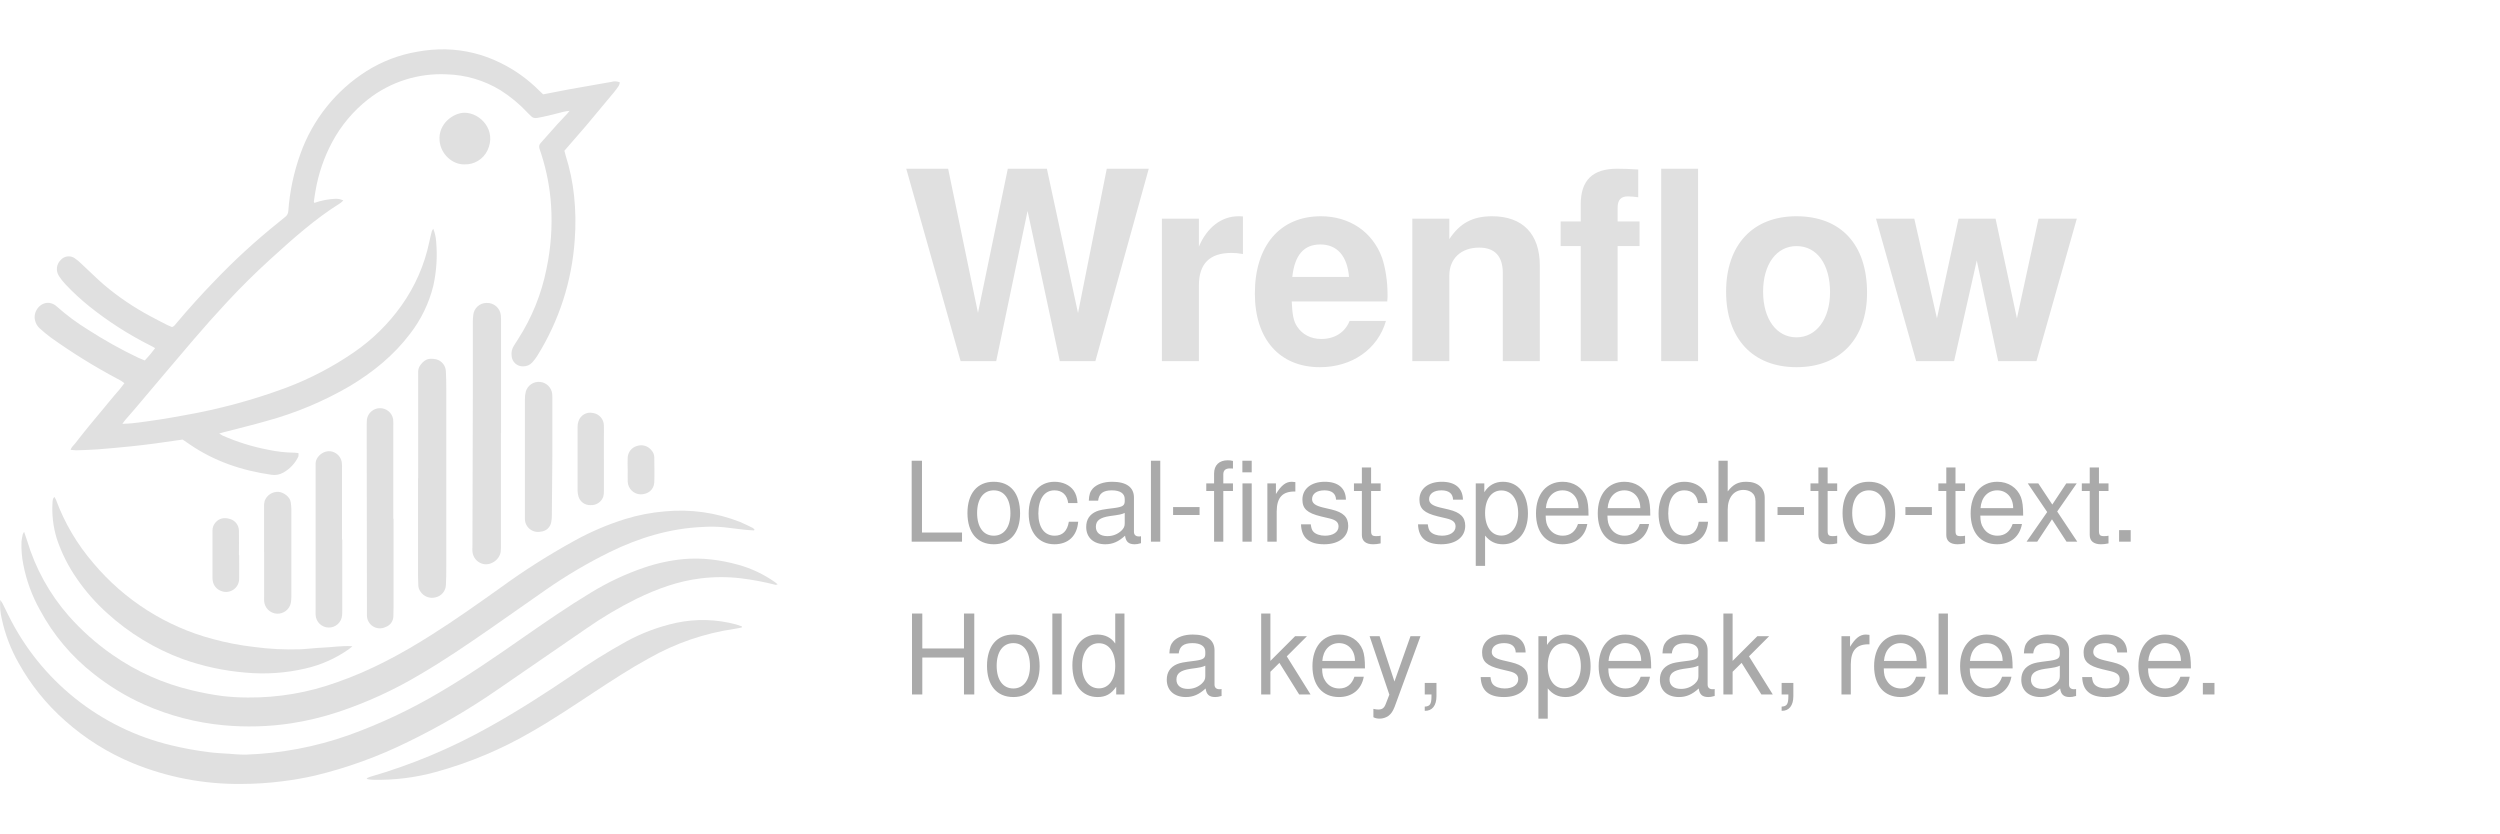
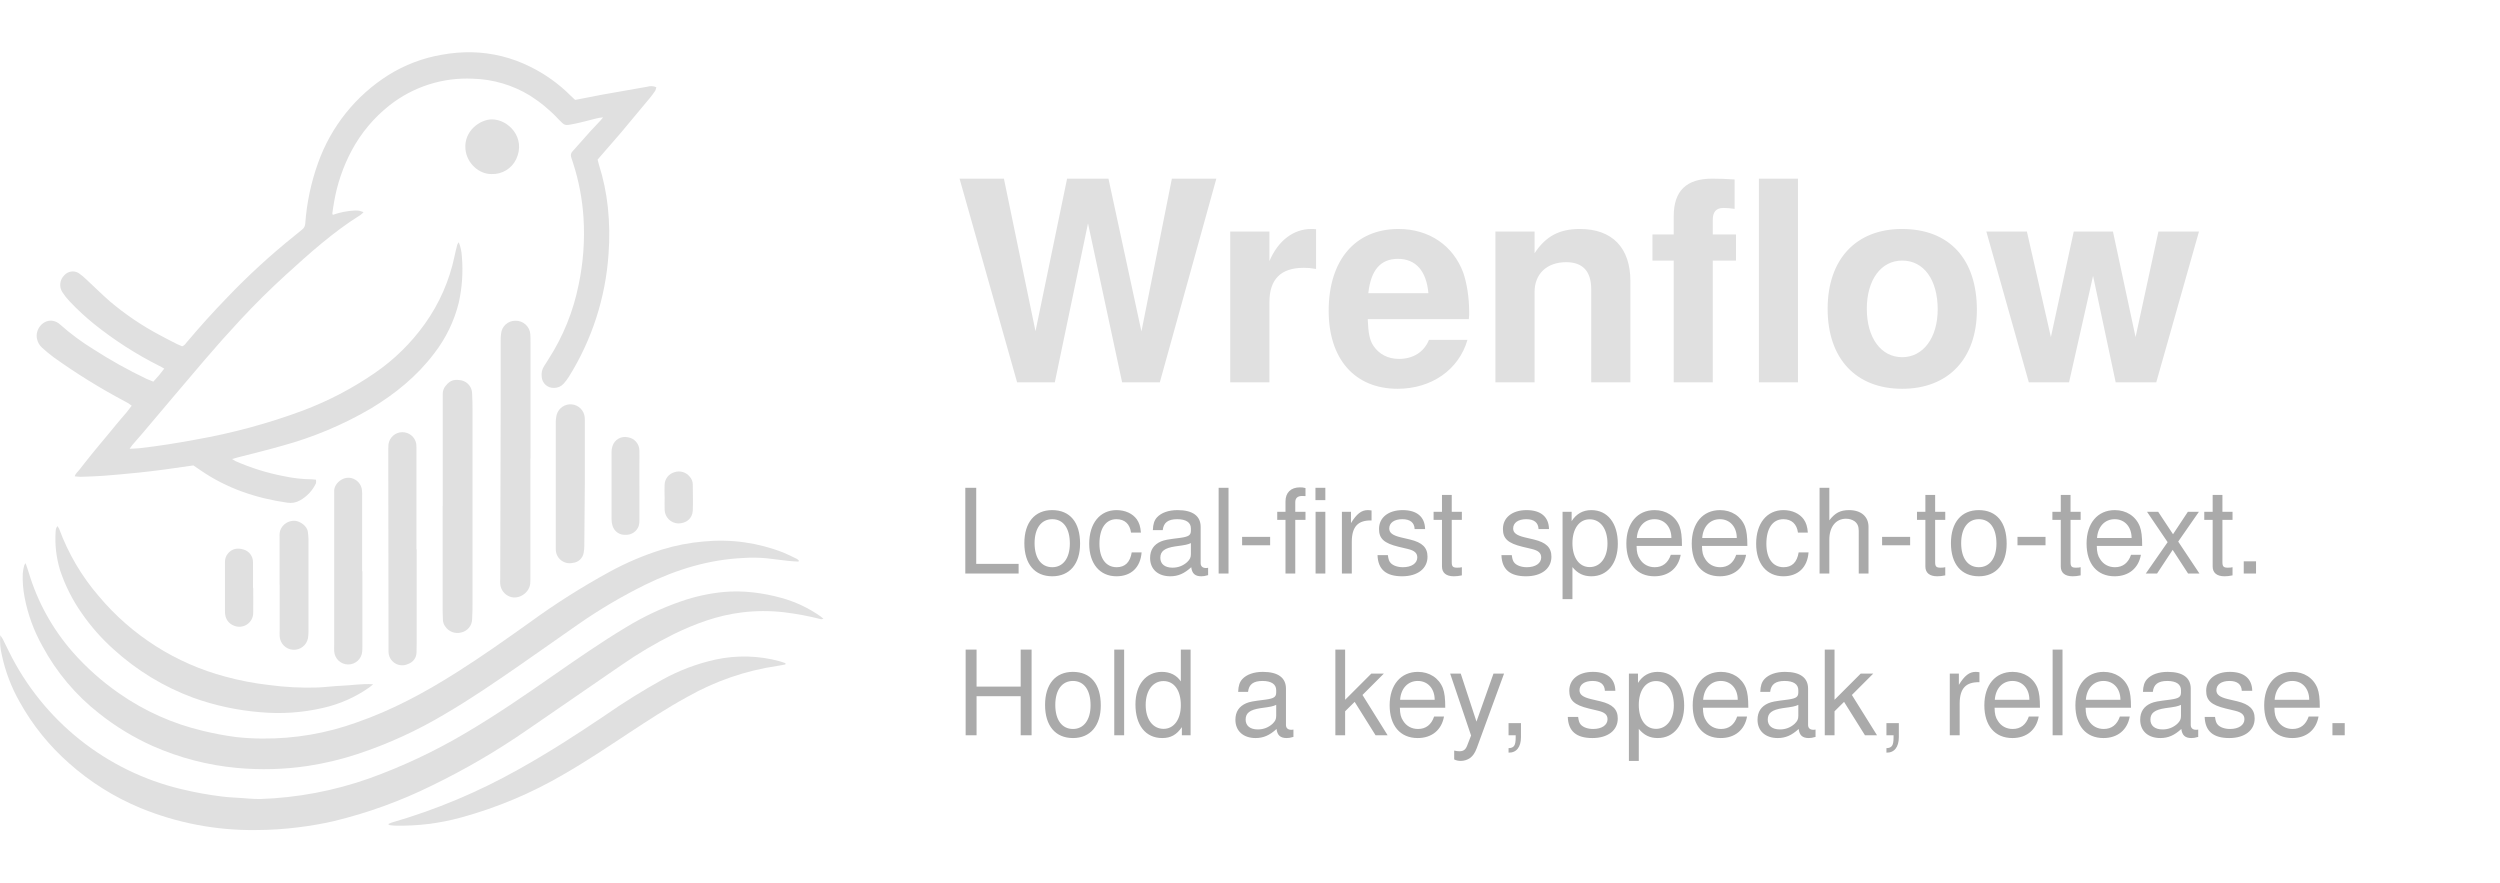
- <svg xmlns="http://www.w3.org/2000/svg" viewBox="0 0 360 120">
+ <svg xmlns="http://www.w3.org/2000/svg" viewBox="0 0 340 120">
  <svg x="0" y="4" width="112" height="112" viewBox="0 0 296.75 280.29">
    <g>
      <path fill="#e0e0e0" d="M46.69,142.88c1.56-.08,2.63-.09,3.67-.21,6.72-.76,13.39-1.83,20-3.06a221,221,0,0,0,38.82-10.51A120.77,120.77,0,0,0,135,115.61a72.67,72.67,0,0,0,18.13-17.8,64.7,64.7,0,0,0,10.64-24.24c.29-1.41.64-2.82,1-4.21a4.37,4.37,0,0,1,.54-.9,15.93,15.93,0,0,1,1.11,5,55.22,55.22,0,0,1-1.1,16.76,49,49,0,0,1-8.88,18.32c-6.19,8.19-14,14.52-22.74,19.8a132.1,132.1,0,0,1-32.24,13.52c-5.25,1.51-10.56,2.78-15.84,4.15l-2,.57a13.87,13.87,0,0,0,1.28.77,80.53,80.53,0,0,0,17.34,5.4,50.31,50.31,0,0,0,10.17,1.14,13.46,13.46,0,0,1,1.44.13,3.48,3.48,0,0,1,0,1.3,13.71,13.71,0,0,1-5.84,6.21,6.91,6.91,0,0,1-4.41.79c-11.27-1.61-21.84-5.14-31.29-11.65-.87-.61-1.75-1.2-2.63-1.79-3.51.5-7,1-10.41,1.48-3.09.41-6.18.79-9.28,1.11q-6.35.65-12.71,1.15c-2.73.2-5.46.27-8.2.36a20.28,20.28,0,0,1-2.14-.17c.33-1.17,1.21-1.72,1.76-2.48s1.21-1.56,1.83-2.34,1.22-1.55,1.84-2.32l1.87-2.3,1.89-2.28,1.9-2.28,1.89-2.28,1.88-2.29L43.68,132c.64-.75,1.31-1.48,1.94-2.25s1.19-1.53,1.84-2.38a11.44,11.44,0,0,0-2.57-1.62A225.45,225.45,0,0,1,19.32,109.9c-1.47-1.07-2.85-2.28-4.21-3.48a5.89,5.89,0,0,1-1.77-3.13c-.75-3.25,1.94-6.86,5.39-6.56a5.16,5.16,0,0,1,3,1.44A85.24,85.24,0,0,0,33.64,107a171.94,171.94,0,0,0,19.08,10.65c.82.37,1.66.69,2.53,1.05a46.55,46.55,0,0,0,3.93-4.7c-.67-.39-1.22-.74-1.81-1A132.81,132.81,0,0,1,34,98a89.24,89.24,0,0,1-9-8.33,21.73,21.73,0,0,1-2.53-3.22,4.83,4.83,0,0,1,.69-6.08,4.07,4.07,0,0,1,5.19-.79,19.94,19.94,0,0,1,2.8,2.32c2.85,2.63,5.59,5.38,8.51,7.92a101.23,101.23,0,0,0,17.72,12c2.12,1.17,4.3,2.25,6.46,3.36.6.3,1.24.54,1.79.78.9-.29,1.27-1,1.75-1.56C72,98.93,76.78,93.61,81.76,88.48a249.87,249.87,0,0,1,24.35-22.34c.89-.71,1.75-1.47,2.65-2.16A2.93,2.93,0,0,0,110,61.66a82,82,0,0,1,4.61-21.77,62,62,0,0,1,25.3-31.64A53.1,53.1,0,0,1,159.32.88,54.37,54.37,0,0,1,170,0,49.31,49.31,0,0,1,191,5.19a54.68,54.68,0,0,1,14.75,10.58c.48.48,1,.93,1.49,1.4,3.26-.63,6.45-1.28,9.65-1.87q8.18-1.48,16.36-2.88a4.63,4.63,0,0,1,3.24.18,4.34,4.34,0,0,1-.37,1.25,29.63,29.63,0,0,1-1.89,2.56c-3.5,4.22-7,8.43-10.52,12.62-2.15,2.55-4.38,5-6.57,7.57l-1.8,2.09c.17.65.29,1.24.47,1.81a77.19,77.19,0,0,1,3.22,15.35,93,93,0,0,1,.25,16.85A95.7,95.7,0,0,1,205,116.91a18.81,18.81,0,0,1-1.92,2.54,4.58,4.58,0,0,1-3.45,1.5,4.26,4.26,0,0,1-4.43-4,5.69,5.69,0,0,1,.89-3.91c.56-.81,1.05-1.67,1.59-2.5a77.35,77.35,0,0,0,10.8-26.66,89.39,89.39,0,0,0,1.78-24.25A80.72,80.72,0,0,0,206.53,40c-.23-.73-.49-1.44-.71-2.17a2,2,0,0,1,.47-2.1c2.13-2.37,4.22-4.79,6.36-7.16,1.22-1.35,2.5-2.65,3.75-4,.25-.26.47-.55.92-1.11a15.65,15.65,0,0,0-2.5.41c-2.57.65-5.13,1.36-7.73,1.89-3.68.76-3.51.78-5.83-1.61a52.34,52.34,0,0,0-10.33-8.56,41.57,41.57,0,0,0-20.52-6.06,45.06,45.06,0,0,0-30,9.56,51.87,51.87,0,0,0-13.68,16.31,61.23,61.23,0,0,0-6.37,18.68c-.25,1.34-.42,2.7-.61,4,0,.13.09.27.18.51a27.71,27.71,0,0,1,8-1.57,8.45,8.45,0,0,1,1.59.11,12.19,12.19,0,0,1,1.48.48,7.86,7.86,0,0,1-1.07,1c-9.86,6.14-18.44,13.88-27,21.66q-8.52,7.77-16.36,16.21-6.51,7-12.75,14.3c-7.52,8.77-14.93,17.63-22.4,26.44-1.23,1.45-2.49,2.87-3.74,4.31C47.45,141.88,47.24,142.18,46.69,142.88Z" />
      <path fill="#e0e0e0" d="M.1,210.05c.47.71.69,1,.85,1.31.75,1.49,1.47,3,2.22,4.49A93.35,93.35,0,0,0,65.4,265.54a128.07,128.07,0,0,0,14.54,2.64c2.48.33,5,.4,7.49.58.76.06,1.52.14,2.27.18,1.37.07,2.74.2,4.1.15A131,131,0,0,0,133,261.68a202.84,202.84,0,0,0,34.56-16.25c11-6.46,21.55-13.69,32-21,8.49-5.89,17-11.79,25.84-17.12a102.09,102.09,0,0,1,20.14-9.5,66,66,0,0,1,15.32-3.33,52.38,52.38,0,0,1,10.47.15,65,65,0,0,1,10.26,2,45.28,45.28,0,0,1,14.13,6.68c.29.2.54.45,1,.81-.44.11-.65.24-.82.19a103.67,103.67,0,0,0-13.42-2.52,64.13,64.13,0,0,0-15.23.07c-8.64,1.06-16.62,4-24.39,7.77A150,150,0,0,0,223.68,221c-11.23,7.68-22.39,15.45-33.62,23.13a258.87,258.87,0,0,1-34.41,20.1,169.81,169.81,0,0,1-35.45,12.85,126.12,126.12,0,0,1-12.55,2.19,122.86,122.86,0,0,1-15.46,1,106,106,0,0,1-41.55-7.93,91.39,91.39,0,0,1-25.76-16.14A83.2,83.2,0,0,1,7.1,234.13,58.93,58.93,0,0,1,.7,217.38,22.37,22.37,0,0,1,.1,210.05Z" />
      <path fill="#e0e0e0" d="M287.72,183.54c-1.2-.08-2.41-.11-3.6-.25-2.64-.29-5.28-.63-7.92-.95a49.77,49.77,0,0,0-8.19-.11c-12.5.55-24.19,4.12-35.35,9.57a187.82,187.82,0,0,0-24.32,14.34c-7.13,4.93-14.19,10-21.3,14.9-8.68,6-17.42,12-26.53,17.32a157.79,157.79,0,0,1-31.82,14.57A110.55,110.55,0,0,1,111,257.16a106.18,106.18,0,0,1-25.69.72A97.11,97.11,0,0,1,55.05,250a90.33,90.33,0,0,1-19.23-11.67,77.13,77.13,0,0,1-20.57-24.41,58,58,0,0,1-6.38-17.47,37.77,37.77,0,0,1-.67-8.62,19.17,19.17,0,0,1,.52-2.9,4,4,0,0,1,.49-.83c.46,1.34.82,2.31,1.12,3.31a77,77,0,0,0,15.85,28.71,92.79,92.79,0,0,0,16.64,14.83,87.82,87.82,0,0,0,30.37,13.59,111.16,111.16,0,0,0,11.62,2.19,86,86,0,0,0,9.77.57,97.48,97.48,0,0,0,33.93-5.8c12.86-4.45,24.71-10.86,36.15-18.12,9-5.69,17.68-11.84,26.32-18a261.4,261.4,0,0,1,28.67-18.16,103.68,103.68,0,0,1,18.83-8,71.64,71.64,0,0,1,15.17-2.94,62.15,62.15,0,0,1,28.62,4c1.68.68,3.3,1.53,4.94,2.32a4,4,0,0,1,.65.53Z" />
      <path fill="#e0e0e0" d="M283,220.59c-.93.18-1.86.39-2.8.52a93.37,93.37,0,0,0-32.54,11.18c-7.21,3.94-14.08,8.43-20.94,12.94-7.81,5.14-15.56,10.36-23.67,15a152.59,152.59,0,0,1-36.84,15.5,82.25,82.25,0,0,1-23.88,2.95c-.68,0-1.35-.11-2-.2-.12,0-.21-.19-.44-.39a11,11,0,0,1,1.27-.52,214.21,214.21,0,0,0,45.66-19.15c10.7-5.95,21-12.59,31.13-19.42A241.71,241.71,0,0,1,238.81,226a71.86,71.86,0,0,1,19.11-7.18,48.74,48.74,0,0,1,23,.62c.72.2,1.42.47,2.13.71Z" />
      <path fill="#e0e0e0" d="M134.47,227.74c-.69.57-1,.86-1.36,1.11a46.78,46.78,0,0,1-16.76,7.42,71.17,71.17,0,0,1-22.64,1.53,94,94,0,0,1-24-5.17A87.87,87.87,0,0,1,40.9,215.12a73.89,73.89,0,0,1-11.46-13,59.83,59.83,0,0,1-7.77-15.41,38.74,38.74,0,0,1-1.61-14.19,4.75,4.75,0,0,1,.22-1.11,3.49,3.49,0,0,1,.45-.67,6.7,6.7,0,0,1,.59,1A78.79,78.79,0,0,0,35.6,196,89.39,89.39,0,0,0,81.25,225,104.37,104.37,0,0,0,96.87,228a105.18,105.18,0,0,0,17.74.9c2.88-.14,5.75-.53,8.64-.64C126.81,228.13,130.34,227.47,134.47,227.74Z" />
      <path fill="#e0e0e0" d="M191.12,146.43v42.39a24.82,24.82,0,0,1-.07,2.73c-.37,3.28-4.13,5.78-7.26,4.64a5.34,5.34,0,0,1-3.54-4.61,12.26,12.26,0,0,1,0-1.82q.08-30.21.16-60.4c0-8.51,0-17,0-25.53a19.08,19.08,0,0,1,.16-2.5,5.11,5.11,0,0,1,5.09-4.58,5.25,5.25,0,0,1,5.43,4.78c.09,1,.07,2,.07,3v41.94Z" />
      <path fill="#e0e0e0" d="M159.54,163.58V124.81c0-.61,0-1.21,0-1.82a4.4,4.4,0,0,1,1-2.73c1.8-2.31,3.4-2.45,5.86-2a4.91,4.91,0,0,1,3.72,4.65c.12,2.12.15,4.25.15,6.38,0,7.3,0,14.6,0,21.9q0,23.15,0,46.3c0,2.28,0,4.56-.14,6.84a5,5,0,0,1-3.9,4.74,5.27,5.27,0,0,1-5.79-2.15,4.34,4.34,0,0,1-.84-2.33c0-1.14-.1-2.28-.1-3.42q0-18.81,0-37.63Z" />
      <path fill="#e0e0e0" d="M150.15,179.08v33.73q0,1.71-.06,3.42a4.41,4.41,0,0,1-3,4.18,4.93,4.93,0,0,1-7.09-4.49c0-.69,0-1.37,0-2l-.09-69.52c0-1.07,0-2.13.08-3.19a5.07,5.07,0,0,1,10-.15,22.79,22.79,0,0,1,.07,2.74q0,17.66,0,35.33Z" />
      <path fill="#e0e0e0" d="M130.58,187v27.11c0,.61,0,1.22-.06,1.82a5.06,5.06,0,0,1-10.1-.14c-.06-.76,0-1.52,0-2.28q0-26.9,0-53.77c0-.61,0-1.22,0-1.82.08-2.9,4.14-6.1,7.71-3.82a4.94,4.94,0,0,1,2.3,3.74,17.32,17.32,0,0,1,.06,2.28q0,13.44,0,26.88Z" />
      <path fill="#e0e0e0" d="M210.74,155.33c-.06,7.52-.11,15-.19,22.57a11.4,11.4,0,0,1-.24,2.48A4.34,4.34,0,0,1,206.4,184a5,5,0,0,1-6.13-5c0-.68,0-1.37,0-2.05q0-21.66,0-43.32a11.39,11.39,0,0,1,.36-3.14,5.16,5.16,0,0,1,10.06,1,21.63,21.63,0,0,1,.05,2.28Q210.76,144.5,210.74,155.33Z" />
      <path fill="#e0e0e0" d="M100.75,191.84c0-5.7,0-11.39,0-17.09a7.22,7.22,0,0,1,.23-2.47,5.3,5.3,0,0,1,5.35-3.44c1.7.16,4.35,1.73,4.62,4.08.09.83.2,1.67.21,2.5q0,16.74,0,33.49a15.43,15.43,0,0,1-.19,2.26,5.15,5.15,0,0,1-10.19-.65c-.07-.75,0-1.51,0-2.27V191.84Z" />
      <path fill="#e0e0e0" d="M230.41,156.42c0,4,0,8,0,12.07a7.28,7.28,0,0,1-.26,2.24,4.82,4.82,0,0,1-4.79,3.16,4.58,4.58,0,0,1-4.65-3.29,8,8,0,0,1-.34-2.23q0-12.19,0-24.38a6.15,6.15,0,0,1,.31-2,4.71,4.71,0,0,1,5.56-3.25,4.86,4.86,0,0,1,4.16,4.69c.06,1.52,0,3,0,4.56,0,2.81,0,5.62,0,8.43Z" />
      <path fill="#e0e0e0" d="M177.15,43.89c-4.43.09-9-3.79-9.44-9.07-.56-6.47,5.26-10.61,9.53-10.63,6,0,12.38,6.68,8.75,14.36A9.4,9.4,0,0,1,177.15,43.89Z" />
      <path fill="#e0e0e0" d="M91.24,193c0,3,.06,5.93,0,8.89a5,5,0,0,1-7.07,4.68,4.88,4.88,0,0,1-3-3.79,6.87,6.87,0,0,1-.1-1.36c0-5.93,0-11.86,0-17.79a4.56,4.56,0,0,1,1.16-3.12c1.33-1.53,3.21-2.06,5.62-1.3a4.69,4.69,0,0,1,3.31,4.44c.06,3.12,0,6.24,0,9.35Z" />
      <path fill="#e0e0e0" d="M239.48,160.21c0-1.44-.08-2.89,0-4.33a4.85,4.85,0,0,1,3.53-4.55,5,5,0,0,1,5.54,1.63,4.09,4.09,0,0,1,1.08,2.69c0,3.19.15,6.39,0,9.57-.17,2.86-2.38,4.56-5.26,4.57a5.07,5.07,0,0,1-4.87-4.79c-.06-1.6,0-3.19,0-4.79Z" />
    </g>
  </svg>
  <text x="130" y="52" font-family="-apple-system, BlinkMacSystemFont, 'Segoe UI', Helvetica, Arial, sans-serif" font-size="38" font-weight="600" fill="#e0e0e0">Wrenflow</text>
  <text x="130" y="78" font-family="-apple-system, BlinkMacSystemFont, 'Segoe UI', Helvetica, Arial, sans-serif" font-size="16" fill="#aaa">Local-first speech-to-text.</text>
  <text x="130" y="100" font-family="-apple-system, BlinkMacSystemFont, 'Segoe UI', Helvetica, Arial, sans-serif" font-size="16" fill="#aaa">Hold a key, speak, release.</text>
</svg>
